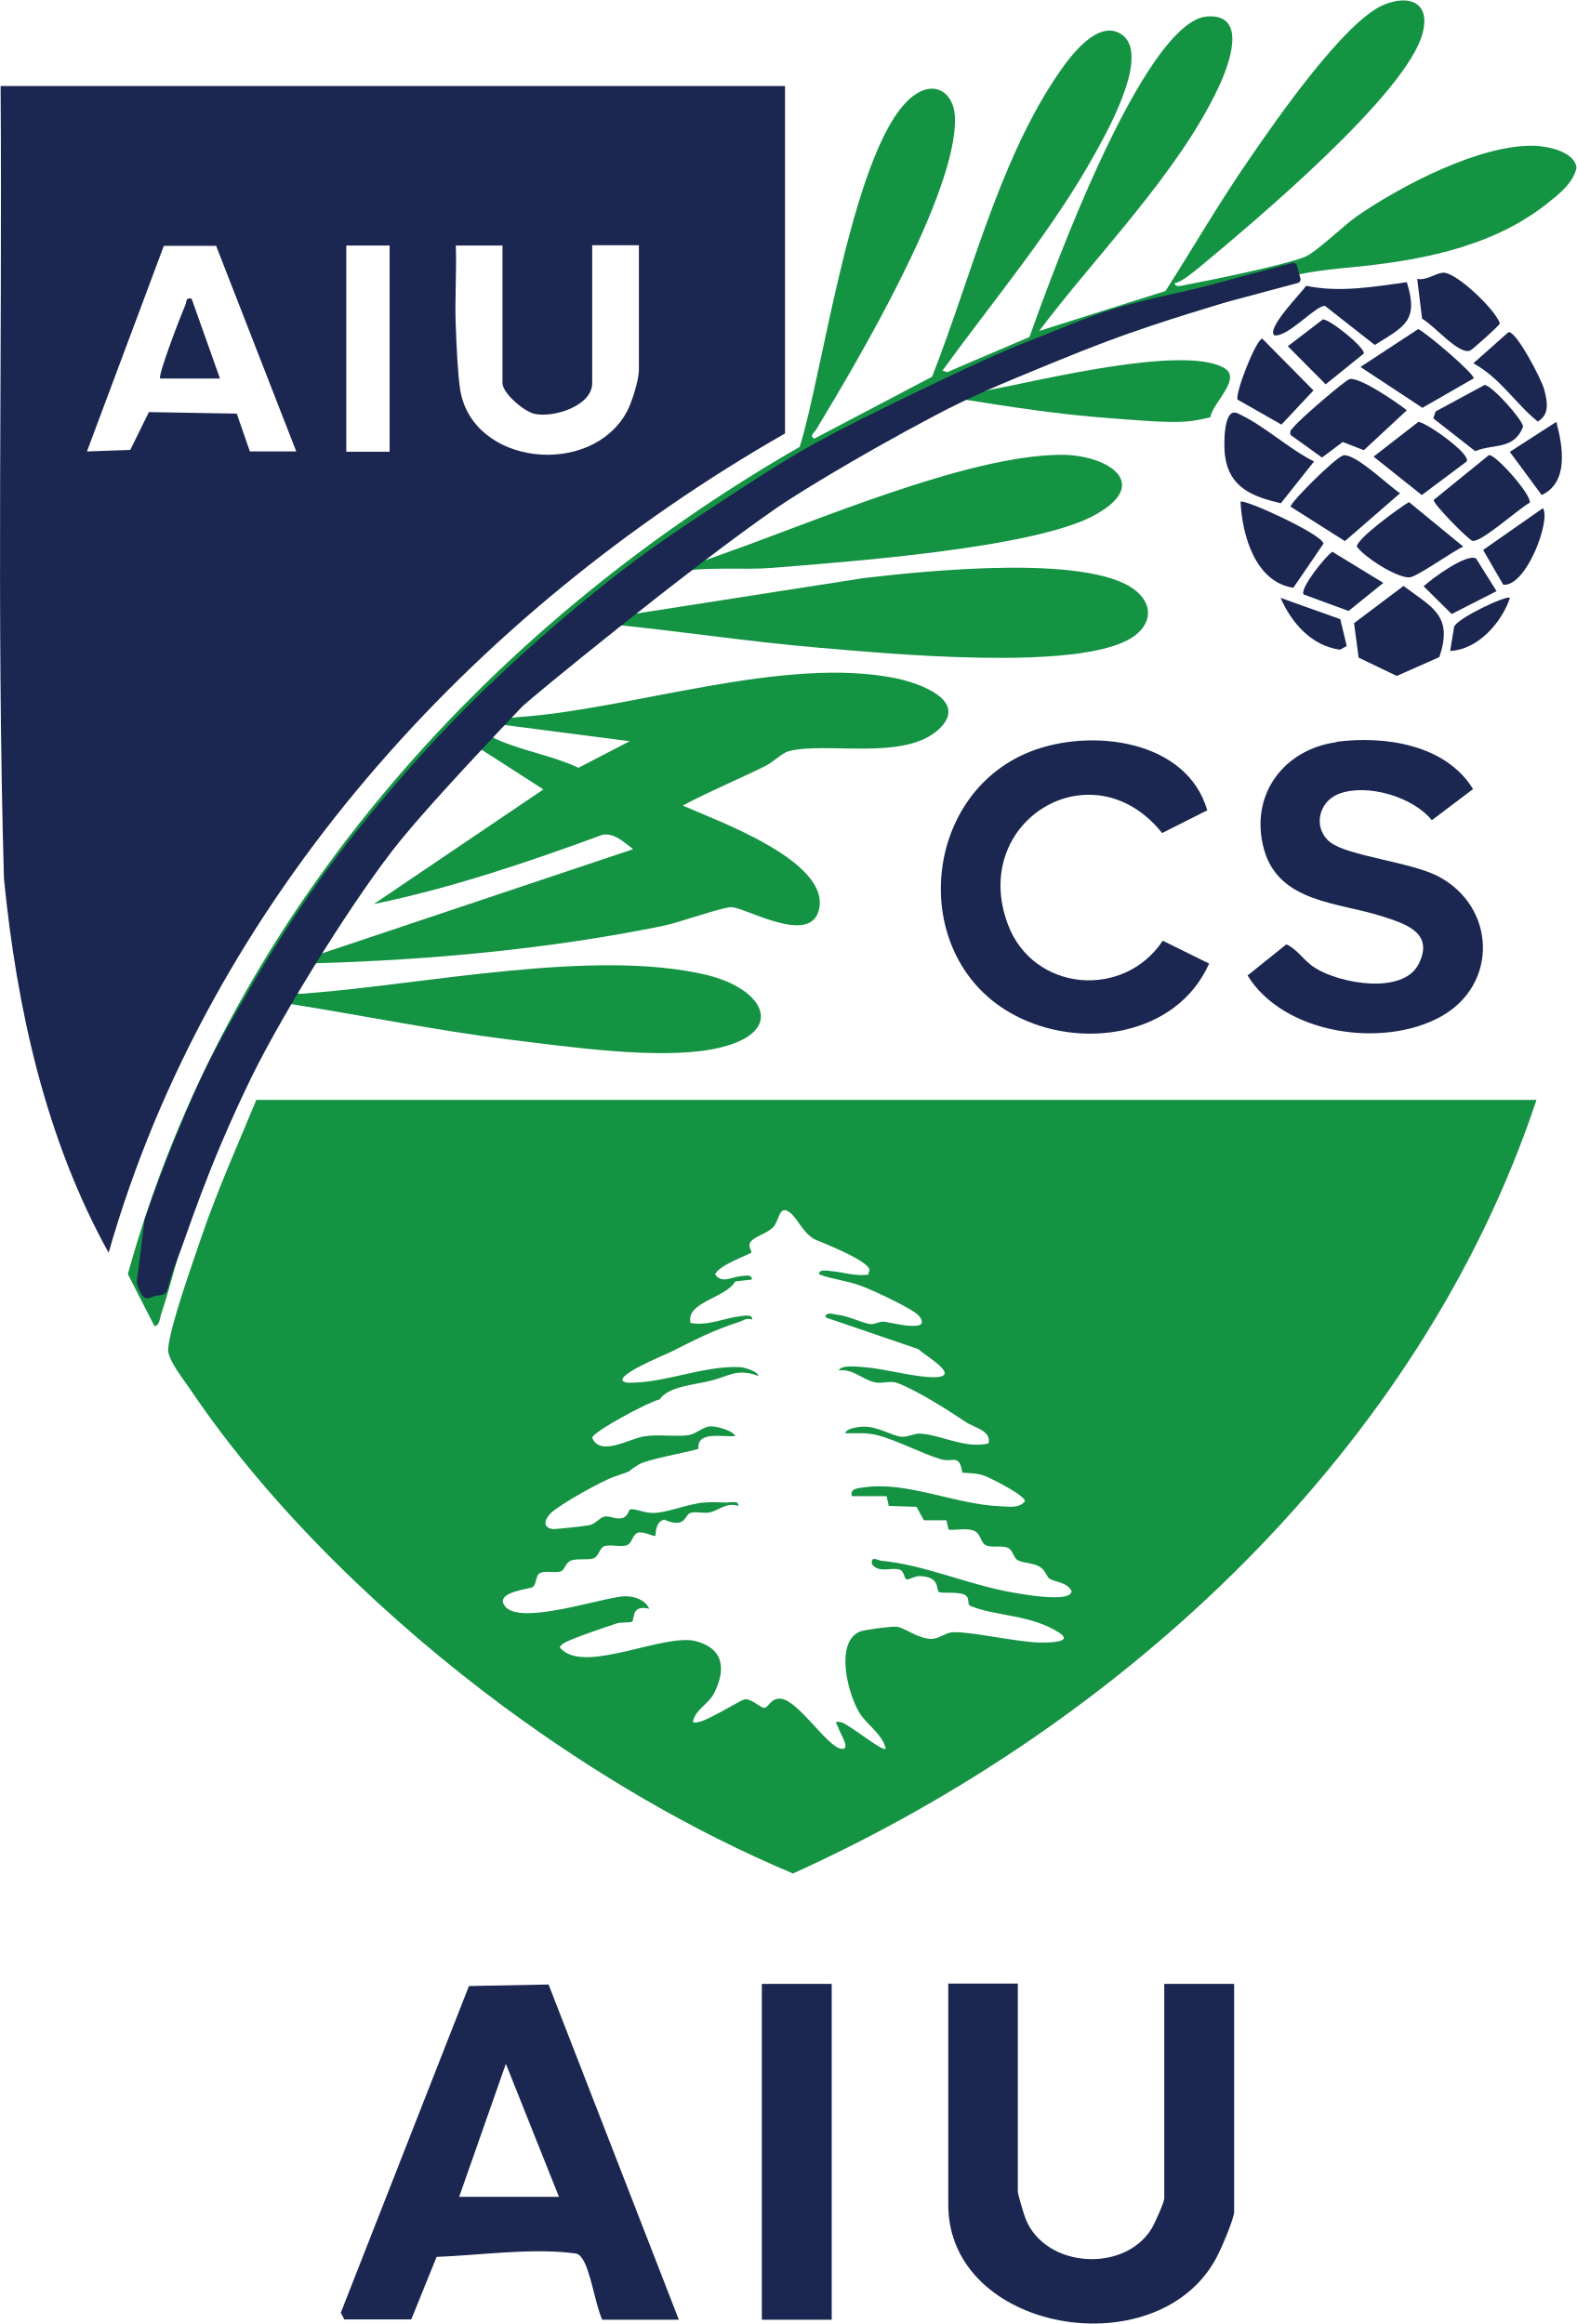
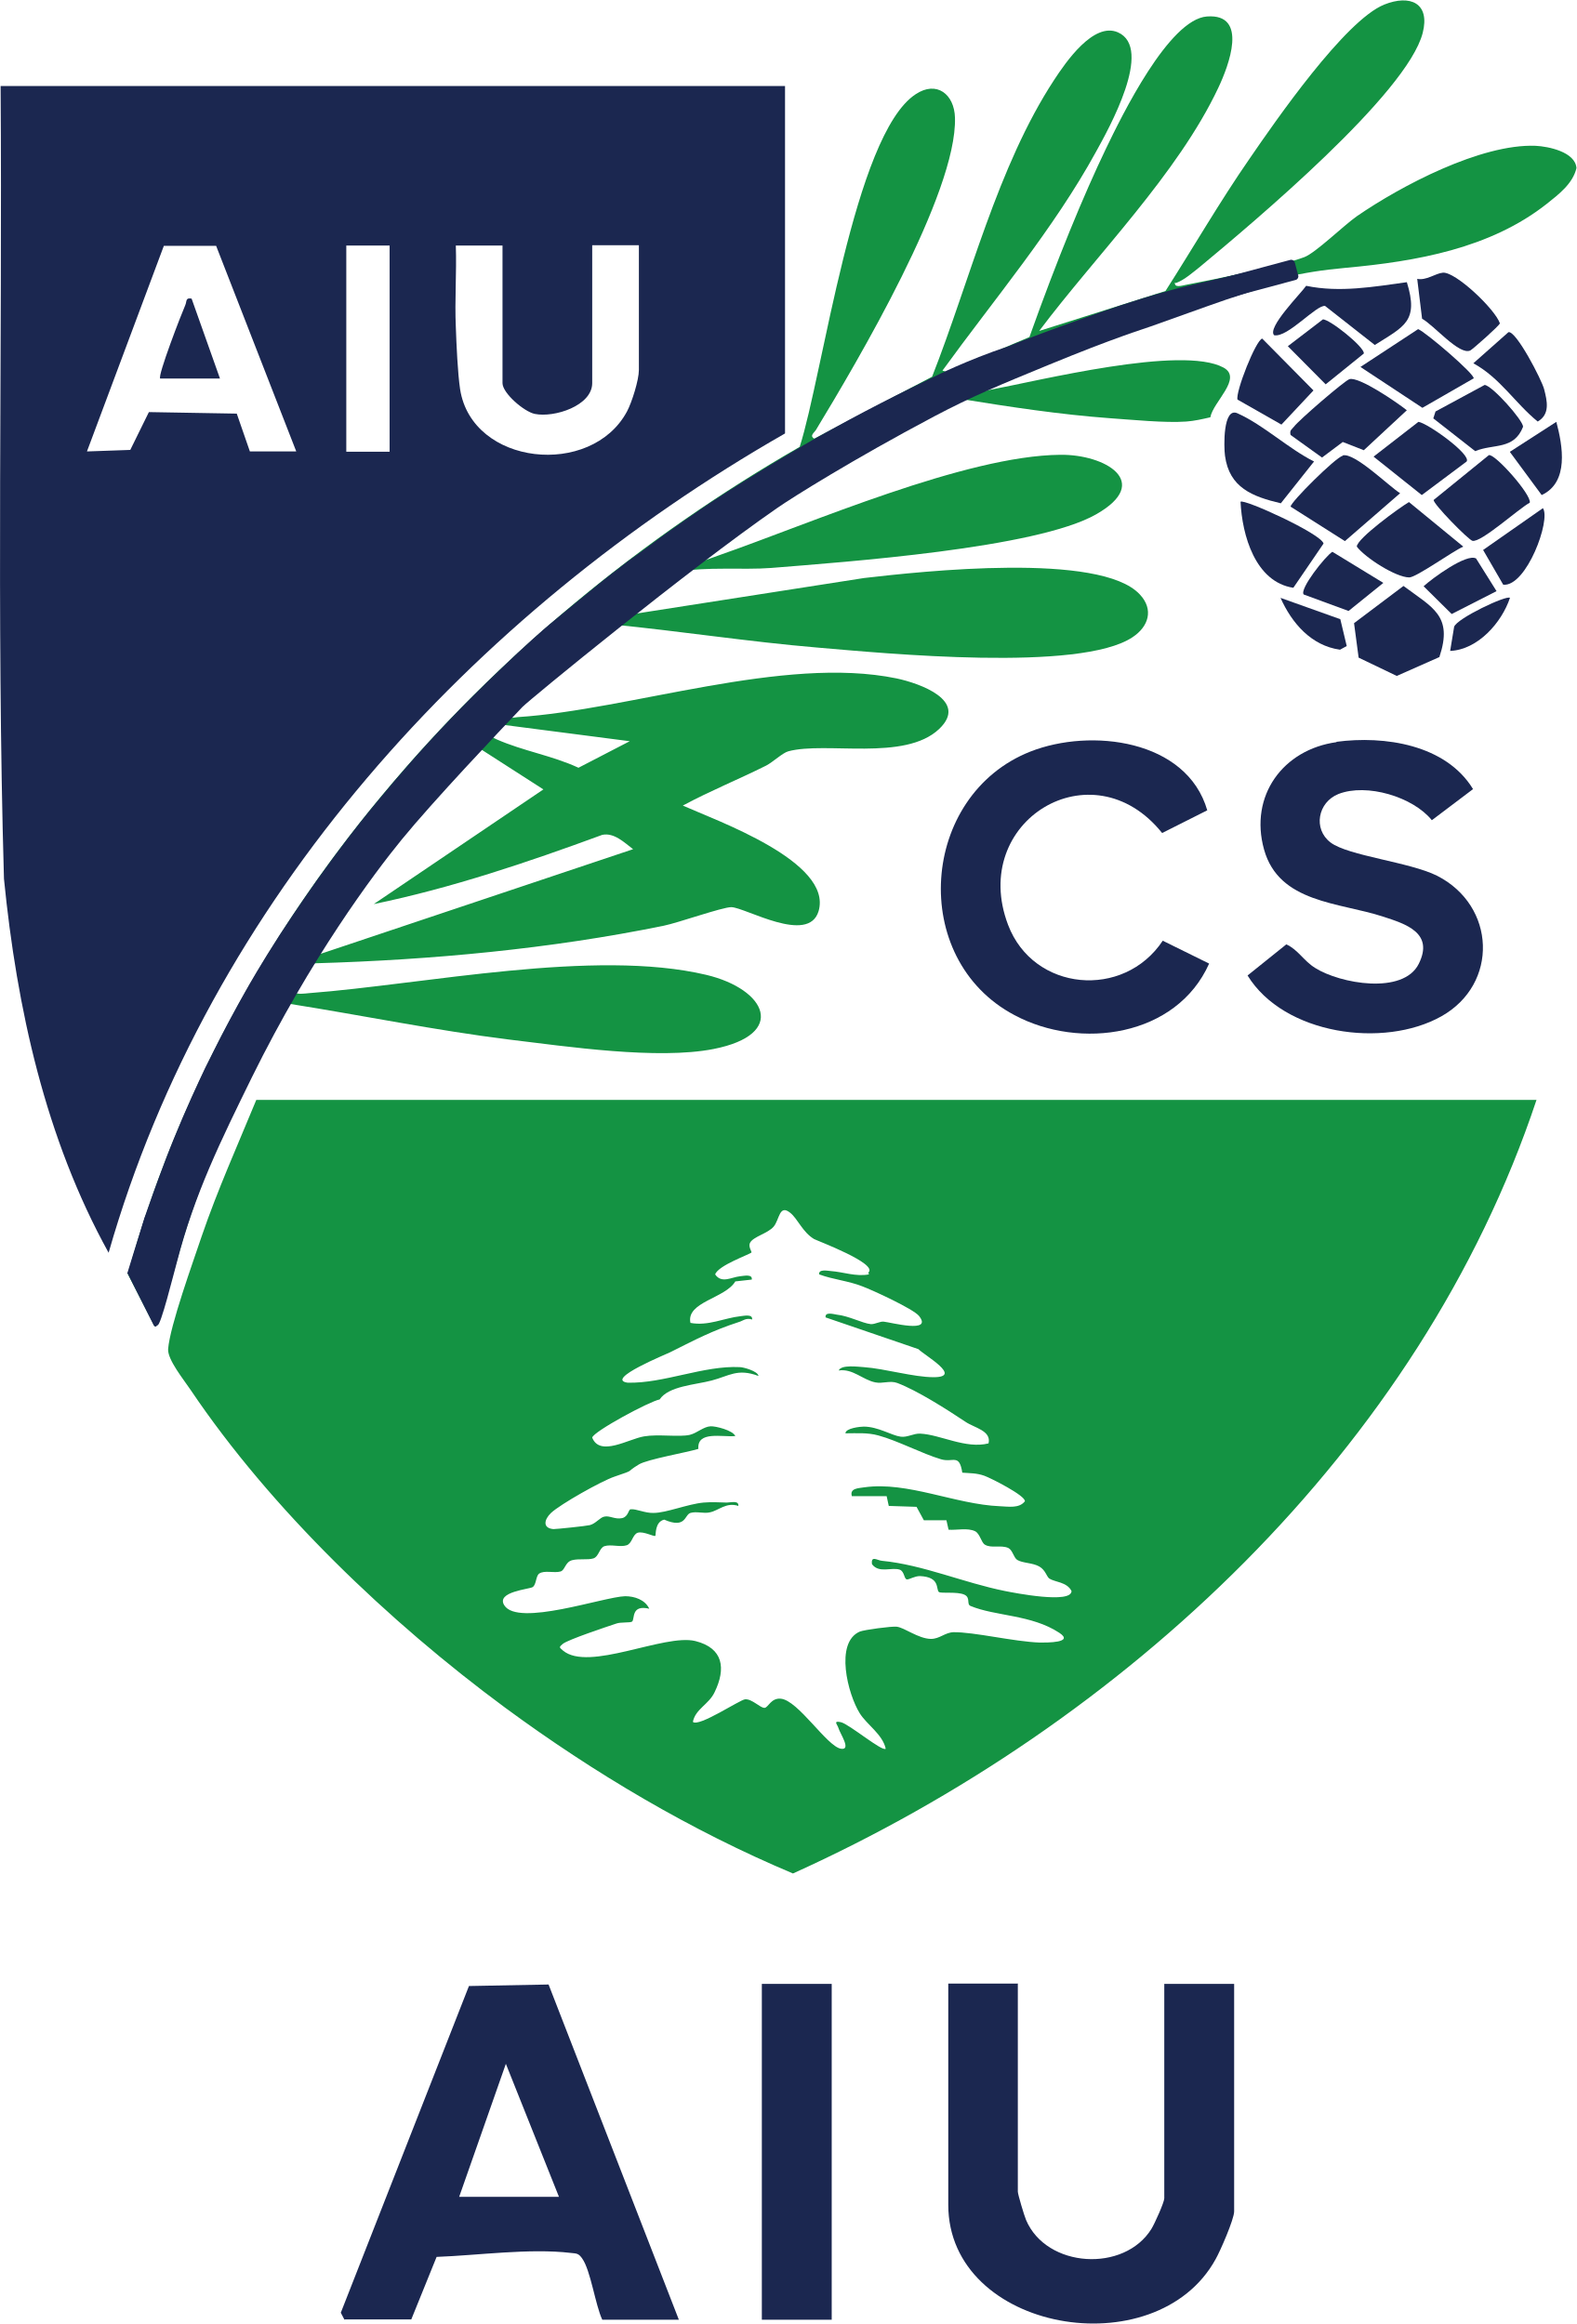
<svg xmlns="http://www.w3.org/2000/svg" id="_レイヤー_1" data-name="レイヤー 1" viewBox="0 0 51.67 76.19">
  <defs>
    <style>
      .cls-1 {
        fill: #1b2750;
      }

      .cls-2 {
        fill: #149343;
      }
    </style>
  </defs>
  <path class="cls-2" d="M38.51,9.26c-.03.19.24.1.35.08.89-.17,3.15-.63,3.89-.91.37-.14,1.28-1.03,1.72-1.34,1.45-1,4.07-2.38,5.86-2.31.42.02,1.3.2,1.34.73-.12.51-.58.86-.97,1.17-1.86,1.47-4.29,1.89-6.59,2.1-1.56.14-2.41.4-3.95.87-2.76.85-5.45,1.92-8.09,3.08-.03.2.22.08.33.06,1.66-.31,6.33-1.48,7.7-.74.64.35-.34,1.12-.43,1.63-.26.06-.52.12-.79.14-.7.05-1.78-.06-2.51-.11-1.63-.12-3.27-.37-4.88-.63-3.13,1.51-6.12,3.3-8.9,5.37.32.03.66-.14.96-.24,3.04-1.06,8.09-3.27,11.2-3.3,1.46-.02,3.04.89,1.18,1.95-1.96,1.12-8.21,1.56-10.66,1.76-.89.07-2.18-.05-3.03.13-.49.11-1.47,1.13-1.93,1.45l8.01-1.25c1.9-.22,7.75-.86,9.04.54.46.49.29,1.05-.24,1.4-1.72,1.15-8.1.53-10.33.34-2.25-.19-4.5-.54-6.75-.76l-3.33,2.89c-.04.24.1.16.26.15,3.69-.24,8.71-2.03,12.41-1.27.76.16,2.38.73,1.4,1.66-1.13,1.07-3.71.4-4.94.73-.19.05-.5.35-.73.47-.9.45-1.84.83-2.73,1.31,1.09.49,4.92,1.84,4.45,3.46-.33,1.11-2.4-.12-2.86-.13-.3,0-1.73.51-2.22.61-3.72.76-7.61,1.12-11.41,1.23-.34.06-.45.69-.71.93.08.11.36.06.49.05,3.8-.29,9.36-1.47,13.03-.6,1.97.47,2.67,1.95.24,2.43-1.83.36-4.8-.08-6.71-.31-2.41-.3-4.79-.79-7.19-1.17-1.36,2.17-2.43,4.56-3.26,6.99-.36,1.05-.6,2.14-.95,3.19-.04.12-.06.4-.22.38l-.87-1.7c3.22-11.66,11.67-21.17,22.02-27.12.76-2.36,1.78-10.23,3.8-11.56.69-.46,1.27,0,1.29.77.07,2.47-3.21,8.01-4.56,10.24-.05.08-.22.19-.05.28l3.86-2.03c1.24-3.15,2.14-6.89,4-9.73.38-.58,1.29-1.91,2.09-1.56,1.18.52-.3,3.16-.72,3.92-1.38,2.52-3.35,4.85-5.03,7.17l.16.05s1.67-.72,1.68-.72c0,0,1-.43,1.01-.43.91-2.55,1.77-4.64,2.51-6.18.51-1.06,2.06-4.24,3.31-4.33,1.37-.1.71,1.62.37,2.34-1.33,2.82-4,5.48-5.87,7.97l4.14-1.31c.92-1.44,1.78-2.93,2.75-4.33.85-1.24,3.13-4.54,4.42-5.06.85-.34,1.51-.05,1.26.93-.51,1.99-5.56,6.22-7.28,7.65-.24.19-.53.45-.81.55ZM20.64,24.3l-4.09-.53c-.33.08-.75.26-.27.47.86.38,1.82.53,2.68.93l1.68-.87ZM12.25,29.64l5.56-3.76-2.1-1.35c-1.52,1.58-2.99,3.34-4.24,5.14-.12.17-1.04,1.53-.96,1.6l10.24-3.43c-.29-.22-.62-.55-1.01-.47-2.45.9-4.93,1.74-7.49,2.27Z" />
  <g>
    <path class="cls-2" d="M50.36,36.06c-3.82,11.46-13.55,20.47-24.37,25.36-3.35-1.41-6.52-3.29-9.44-5.44-3.79-2.8-7.66-6.49-10.3-10.41-.22-.33-.76-.99-.74-1.34.06-.77.82-2.86,1.1-3.7.52-1.52,1.18-2.99,1.79-4.47h41.95ZM28.46,41.72c.34-.29-1.67-1.04-1.78-1.1-.38-.23-.53-.66-.78-.86-.36-.29-.35.22-.54.45s-.68.33-.78.54c-.06.12.07.3.05.31-.04.06-1.09.42-1.19.72.21.31.53.09.82.06.12-.01.41-.08.38.11l-.54.06c-.33.56-1.62.67-1.47,1.36.58.11,1.1-.16,1.64-.22.11-.01.41-.08.38.11-.2-.07-.31.05-.43.08-.89.29-1.41.57-2.25.99-.09.05-2.17.89-1.4,1,1.18.03,2.5-.57,3.68-.51.11,0,.59.13.61.29-.69-.26-.96,0-1.54.15-.53.14-1.41.18-1.7.62-.33.06-2.17,1.05-2.21,1.25.25.64,1.2.04,1.7-.04.46-.08,1.15.03,1.5-.05.24-.06.45-.27.68-.28.16-.01.73.13.81.32-.43.04-1.26-.18-1.21.42-.39.12-1.67.34-1.95.51-.48.29-.07.15-.8.4-.42.14-1.77.9-2.08,1.19-.23.22-.28.5.08.53.1,0,1.07-.1,1.19-.13.2-.05.34-.26.48-.28.17-.04.35.1.58.05.21-.05.2-.28.28-.29.18-.02.47.13.75.12.42,0,1.11-.29,1.64-.34.24-.02.52-.01.76,0,.13,0,.4-.08.38.11-.4-.13-.64.15-.93.21-.2.05-.44-.04-.64.02s-.14.53-.86.22c-.31.07-.27.5-.29.53-.04.04-.39-.16-.58-.1-.17.06-.18.35-.36.41-.22.07-.51-.04-.73.03-.17.06-.18.34-.36.4-.19.06-.47,0-.7.06s-.23.33-.38.37c-.21.06-.53-.05-.7.07-.11.08-.09.36-.21.44-.09.07-1.22.15-.93.6.45.71,3.25-.28,3.96-.3.3,0,.65.11.79.41-.6-.14-.47.33-.56.42-.06.05-.38.01-.53.07-.33.11-1.56.52-1.74.66-.13.11-.13.11,0,.22.84.71,3.32-.56,4.34-.31.92.23,1.01.9.63,1.68-.19.4-.63.55-.71.97.19.18,1.53-.72,1.71-.74.23-.02.5.29.64.28.12-.01.21-.33.53-.3.57.05,1.51,1.56,1.97,1.64.36.06-.03-.5-.08-.68-.03-.11-.19-.25.08-.19s1.36.98,1.47.87c-.1-.47-.62-.79-.85-1.16-.39-.62-.83-2.32,0-2.68.15-.06,1.05-.18,1.21-.16.26.03.7.39,1.12.4.29,0,.46-.21.74-.22.67-.01,1.98.31,2.83.34.23,0,1.14.01.64-.32-.91-.6-2.09-.54-2.91-.88-.14-.06.01-.27-.2-.37-.24-.11-.77-.03-.84-.09-.1-.1.05-.49-.62-.52-.17,0-.34.11-.42.11-.1,0-.08-.26-.24-.32-.27-.09-.68.13-.91-.18-.04-.3.18-.12.33-.11,1.34.13,2.68.72,4.03.99.3.06,2.18.43,2.18,0-.15-.3-.55-.29-.73-.41-.09-.07-.12-.27-.32-.39-.22-.13-.55-.11-.73-.22-.12-.08-.15-.32-.29-.39-.24-.11-.56.02-.77-.11-.12-.07-.16-.36-.32-.44-.25-.12-.6-.03-.87-.05l-.07-.31h-.74s-.24-.44-.24-.44l-.91-.03-.07-.32h-1.14c-.08-.27.24-.26.41-.29,1.42-.2,2.98.56,4.44.62.28.01.63.08.82-.16.04-.18-1.13-.77-1.33-.84-.26-.09-.46-.08-.72-.1-.1-.64-.3-.32-.7-.44-.61-.18-1.42-.61-2.05-.78-.36-.1-.72-.07-1.08-.07,0-.17.49-.22.6-.22.47,0,.91.29,1.21.33.22.03.42-.11.64-.1.66.03,1.49.51,2.24.32.1-.42-.47-.51-.76-.71-.6-.4-1.57-1.02-2.23-1.27-.24-.09-.48.03-.72-.02-.41-.08-.74-.46-1.2-.39.08-.2.64-.12.82-.11.7.05,1.63.33,2.29.33.97,0-.29-.71-.5-.92l-3.04-1.04c-.03-.19.25-.11.37-.09.39.04.83.28,1.11.31.14.01.31-.1.43-.08.22.02,1.62.4,1.15-.19-.19-.23-1.51-.84-1.86-.97-.46-.18-.95-.22-1.41-.39-.03-.18.27-.12.38-.11.41.03.82.19,1.25.11Z" />
    <path class="cls-1" d="M11.29,76.05l-.12-.23,4.2-10.71,2.61-.05,4.27,10.99h-2.51c-.23-.49-.38-1.62-.66-2.01-.12-.17-.18-.16-.37-.18-1.35-.16-3.04.08-4.4.13l-.83,2.05h-2.18ZM18.32,72.02l-1.74-4.36-1.53,4.36h3.27Z" />
    <path class="cls-1" d="M33.36,65.04v6.81c0,.09.21.79.27.93.67,1.58,3.22,1.73,4.11.29.1-.16.42-.87.42-1v-7.03h2.29v7.46c0,.25-.45,1.29-.61,1.57-1.96,3.55-8.76,2.38-8.76-1.79v-7.25h2.29Z" />
    <path class="cls-1" d="M43.8,24.32c1.58-.21,3.59.09,4.48,1.55l-1.35,1.02c-.62-.77-2.14-1.22-3.06-.86-.68.27-.84,1.15-.26,1.59s2.59.64,3.49,1.09c1.93.98,2.03,3.55.14,4.61s-5.16.6-6.35-1.34l1.27-1.02c.38.17.57.54.94.77.82.52,2.89.89,3.4-.13s-.43-1.31-1.17-1.55c-1.43-.47-3.41-.44-3.9-2.2s.62-3.28,2.38-3.52Z" />
    <path class="cls-1" d="M39.56,26.57l-1.47.74c-2.29-2.86-6.34-.39-5.05,3.01.83,2.19,3.79,2.45,5.07.52l1.52.75c-1.07,2.4-4.23,2.84-6.38,1.69-3.48-1.84-3.1-7.21.52-8.64,1.98-.78,5.13-.4,5.8,1.93Z" />
    <rect class="cls-1" x="24.97" y="65.04" width="2.29" height="11.01" />
    <g>
      <path class="cls-1" d="M47.18,21.54l-1.4.62-1.25-.6-.15-1.13,1.62-1.22c.95.71,1.63.97,1.18,2.32Z" />
      <path class="cls-1" d="M42.3,14.26c-.04-.16.04-.18.11-.27.14-.2,1.67-1.52,1.82-1.56.32-.09,1.58.78,1.88,1.02l-1.41,1.31-.69-.27-.68.51-1.03-.74Z" />
      <path class="cls-1" d="M44.01,14.93c.39-.1,1.51,1.01,1.88,1.24l-1.81,1.57-1.78-1.13c0-.15,1.47-1.61,1.71-1.67Z" />
      <path class="cls-1" d="M43.06,15.14l-1.08,1.36c-.93-.22-1.69-.51-1.83-1.56-.04-.29-.07-1.61.41-1.39.85.38,1.67,1.16,2.51,1.58Z" />
      <path class="cls-1" d="M46.11,9.25c.4,1.29-.09,1.45-1.05,2.06l-1.63-1.28c-.29-.04-1.23,1.05-1.67.96-.24-.25.88-1.37,1.05-1.62,1.1.23,2.22.03,3.31-.12Z" />
      <path class="cls-1" d="M48.29,12.41l-1.67.96-2.03-1.34,1.89-1.24c.24.09,1.89,1.5,1.82,1.62Z" />
      <path class="cls-1" d="M48.8,14.92c.21-.04,1.4,1.3,1.34,1.56-.36.19-1.6,1.32-1.88,1.25-.13-.03-1.3-1.22-1.27-1.34l1.81-1.47Z" />
      <path class="cls-1" d="M46.18,16.46l1.78,1.46c-.33.14-1.54,1.01-1.77,1.01-.44,0-1.45-.65-1.72-1.01,0-.26,1.4-1.28,1.71-1.46Z" />
      <path class="cls-1" d="M46.44,9.14c.3.07.61-.18.85-.2.41-.04,1.71,1.19,1.87,1.66-.01.07-.89.85-.97.89-.36.17-1.19-.83-1.58-1.04l-.16-1.31Z" />
      <path class="cls-1" d="M42.39,19.27c-1.25-.19-1.68-1.73-1.73-2.82.1-.11,2.65,1.05,2.72,1.37l-.99,1.45Z" />
      <path class="cls-1" d="M48.07,15.13l-1.47,1.1-1.58-1.26,1.47-1.14c.3.04,1.74,1.07,1.58,1.3Z" />
      <path class="cls-1" d="M41.37,11.1l1.68,1.7-1.05,1.12-1.44-.82c-.07-.25.6-1.95.81-2Z" />
      <path class="cls-1" d="M46.98,13.71l.07-.22,1.61-.87c.25.02,1.26,1.16,1.26,1.37-.3.77-.97.55-1.57.8l-1.38-1.08Z" />
      <path class="cls-1" d="M49.44,10.89c.25-.06,1.09,1.56,1.17,1.87.1.39.2.82-.21,1.06-.74-.6-1.23-1.43-2.11-1.91l1.15-1.02Z" />
      <path class="cls-1" d="M43.35,10.47c.22-.02,1.39.92,1.35,1.12l-1.25,1.01-1.24-1.25,1.15-.88Z" />
      <path class="cls-1" d="M42.73,19.49c-.15-.17.71-1.26.94-1.4l1.67,1.02-1.14.92-1.47-.54Z" />
      <path class="cls-1" d="M49.27,19.17l-.66-1.14,1.96-1.37c.27.38-.54,2.58-1.3,2.51Z" />
      <path class="cls-1" d="M48.38,18.31l.67,1.07-1.47.75-.92-.91c.27-.25,1.41-1.09,1.72-.91Z" />
      <path class="cls-1" d="M49.49,14.81l1.52-.98c.21.79.42,1.98-.48,2.4l-1.04-1.41Z" />
      <path class="cls-1" d="M41.97,19.6l1.96.7.21.88-.22.12c-.94-.13-1.58-.87-1.95-1.7Z" />
      <path class="cls-1" d="M49.49,19.6c-.27.81-1.05,1.7-1.96,1.74l.13-.79c.08-.27,1.72-1.05,1.83-.95Z" />
    </g>
    <g>
      <path class="cls-1" d="M25.73,2.82v11.39C15.45,20.09,6.86,29.51,3.56,41.07c-2.07-3.74-3.01-8.02-3.43-12.26C-.12,20.15.08,11.48.02,2.82h25.72ZM7.09,8.06h-1.72s-2.52,6.74-2.52,6.74l1.42-.05.61-1.24,2.88.05.43,1.24h1.52s-2.63-6.75-2.63-6.75ZM12.77,8.05h-1.42v6.76h1.42v-6.76ZM16.47,8.05h-1.53c.03.89-.04,1.79,0,2.67.02.57.06,1.51.14,2.04.39,2.51,4.3,2.91,5.47.73.16-.3.39-1.03.39-1.36v-4.09h-1.53v4.52c0,.74-1.24,1.14-1.88,1.01-.35-.07-1.06-.68-1.06-1.01v-4.52Z" />
      <path class="cls-1" d="M5.25,12.41c-.09-.09.7-2.13.82-2.4.06-.13,0-.26.21-.22l.93,2.62h-1.96Z" />
    </g>
-     <path class="cls-1" d="M4.48,42.06c.25.76.39.44.71.41.39-.03.23-.2.57-1.05.4-1.01.99-3.04,2.49-6.12,1.06-2.16,3.45-6.01,4.91-7.79,1.03-1.26,3.17-3.52,3.95-4.34.23-.24,5.44-4.51,8.36-6.53.49-.34,2.46-1.58,5.14-3,1.25-.66,2.15-1.03,3.78-1.7,1.58-.65,2.38-.94,3.31-1.25,1.87-.63,2.88-.84,3.33-1.16,0,0,.49-.35.98-.41.06,0,.09-.01.09-.01,0,.01-.03.03-.09.01-.11-.03-.21-.04-.26-.06-.13-.05-.25-.04-.49-.02-.1,0-.23.03-.38.07-.97.19-1.81.38-2.51.54-.99.23-1.48.35-1.94.5-.89.28-1.56.58-2.37.9-.45.18-.94.33-3.27,1.44-2.37,1.13-3.48,1.71-4.11,2.06-1.1.62-1.9,1.14-3.48,2.18-1.37.9-2.05,1.4-2.4,1.66-.86.64-1.48,1.16-1.94,1.54-1.21,1.01-2.1,1.84-2.46,2.18-1.17,1.1-2.01,2-2.3,2.32-.32.35-1.06,1.16-1.96,2.26-.42.51-1,1.23-1.72,2.24-.57.81-.98,1.44-1.22,1.82-.64,1-1.08,1.78-1.18,1.96-.2.35-.73,1.2-1.3,2.36-.49,1.02-.78,1.77-1.02,2.34-.29.71-.62,1.57-.96,2.57" />
-     <rect class="cls-1" x="38.12" y="9.18" width="4.52" height=".68" rx=".12" ry=".12" transform="translate(81.85 8.24) rotate(164.99)" />
+     <path class="cls-1" d="M4.19,41.76c.28.56.57,1.13.85,1.69.02.02.03.03.04.04,0,0,.01,0,.01,0s0,0,.02,0c.02,0,.04-.05.04-.05.01-.03.03-.07.07-.11-.05-.23-.07-.37-.08-.46,0-.02,0-.04,0-.04-.01,0-.05.6.02.62.11.02.52-1.65.64-2.08.58-2.24,1.43-3.96,2.46-6.06,1.92-3.89,3.97-6.64,4.91-7.79,1.03-1.26,3.17-3.52,3.95-4.34.23-.24,5.44-4.51,8.36-6.53.49-.34,2.46-1.58,5.14-3,1.25-.66,2.15-1.03,3.78-1.7,1.07-.44,1.78-.71,2.42-.94.3-.11.14-.05.9-.31,1.61-.57,2.29-.83,3.03-1.06.17-.06.21-.07.3-.1.36-.14.74-.38.98-.41.06,0,.09-.01.09-.01,0,.01-.03.03-.09.01-.1-.03-.25-.02-.26-.06-.03-.1.69-.34.68-.41,0-.03-.24-.04-2.88.56-.59.14-.87.2-1.22.3-.67.18-1.19.35-1.65.5-1.81.61-3.66,1.32-3.65,1.34,0,.02.58-.17.58-.18,0,0-.04.01-.08.02-1.37.39-2.73,1.05-2.73,1.05-1.28.62-2.48,1.21-4.18,2.17,0,0-1.85,1.06-3.37,2.07-.12.08-.48.32-.92.63-.35.25-.53.37-.72.51-.22.16-.46.35-.65.48-.02.02-.11.08-.22.16-.05.03-.08.06-.11.08l-.1.07s-.04.03-.06.05c-.02.02-.04.03-.07.05-.08.07-.2.16-.35.27-.22.17-.58.46-1.2.97-.41.34-.62.51-.86.71-.18.15-.78.67-1.65,1.51-.46.44-1.28,1.23-2.3,2.34-.89.97-1.56,1.79-1.94,2.25-.36.44-.99,1.24-1.73,2.28-.63.89-1.08,1.58-1.23,1.81-.58.9-.99,1.61-1.15,1.9-.08.14-.27.48-.51.93-.38.71-.65,1.28-.78,1.53-.24.51-.62,1.32-1.03,2.33-.04.11-.17.41-.32.82-.27.71-.48,1.31-.64,1.77-.19.6-.37,1.21-.56,1.81Z" />
+     <rect class="cls-1" x="38.06" y="9.06" width="4.52" height=".68" rx=".12" ry=".12" transform="translate(81.69 8.04) rotate(164.99)" />
  </g>
+   <rect class="cls-1" x="4.47" y="39.96" width="1.07" height="1.96" transform="translate(11.9 .28) rotate(16.6)" />
</svg>
